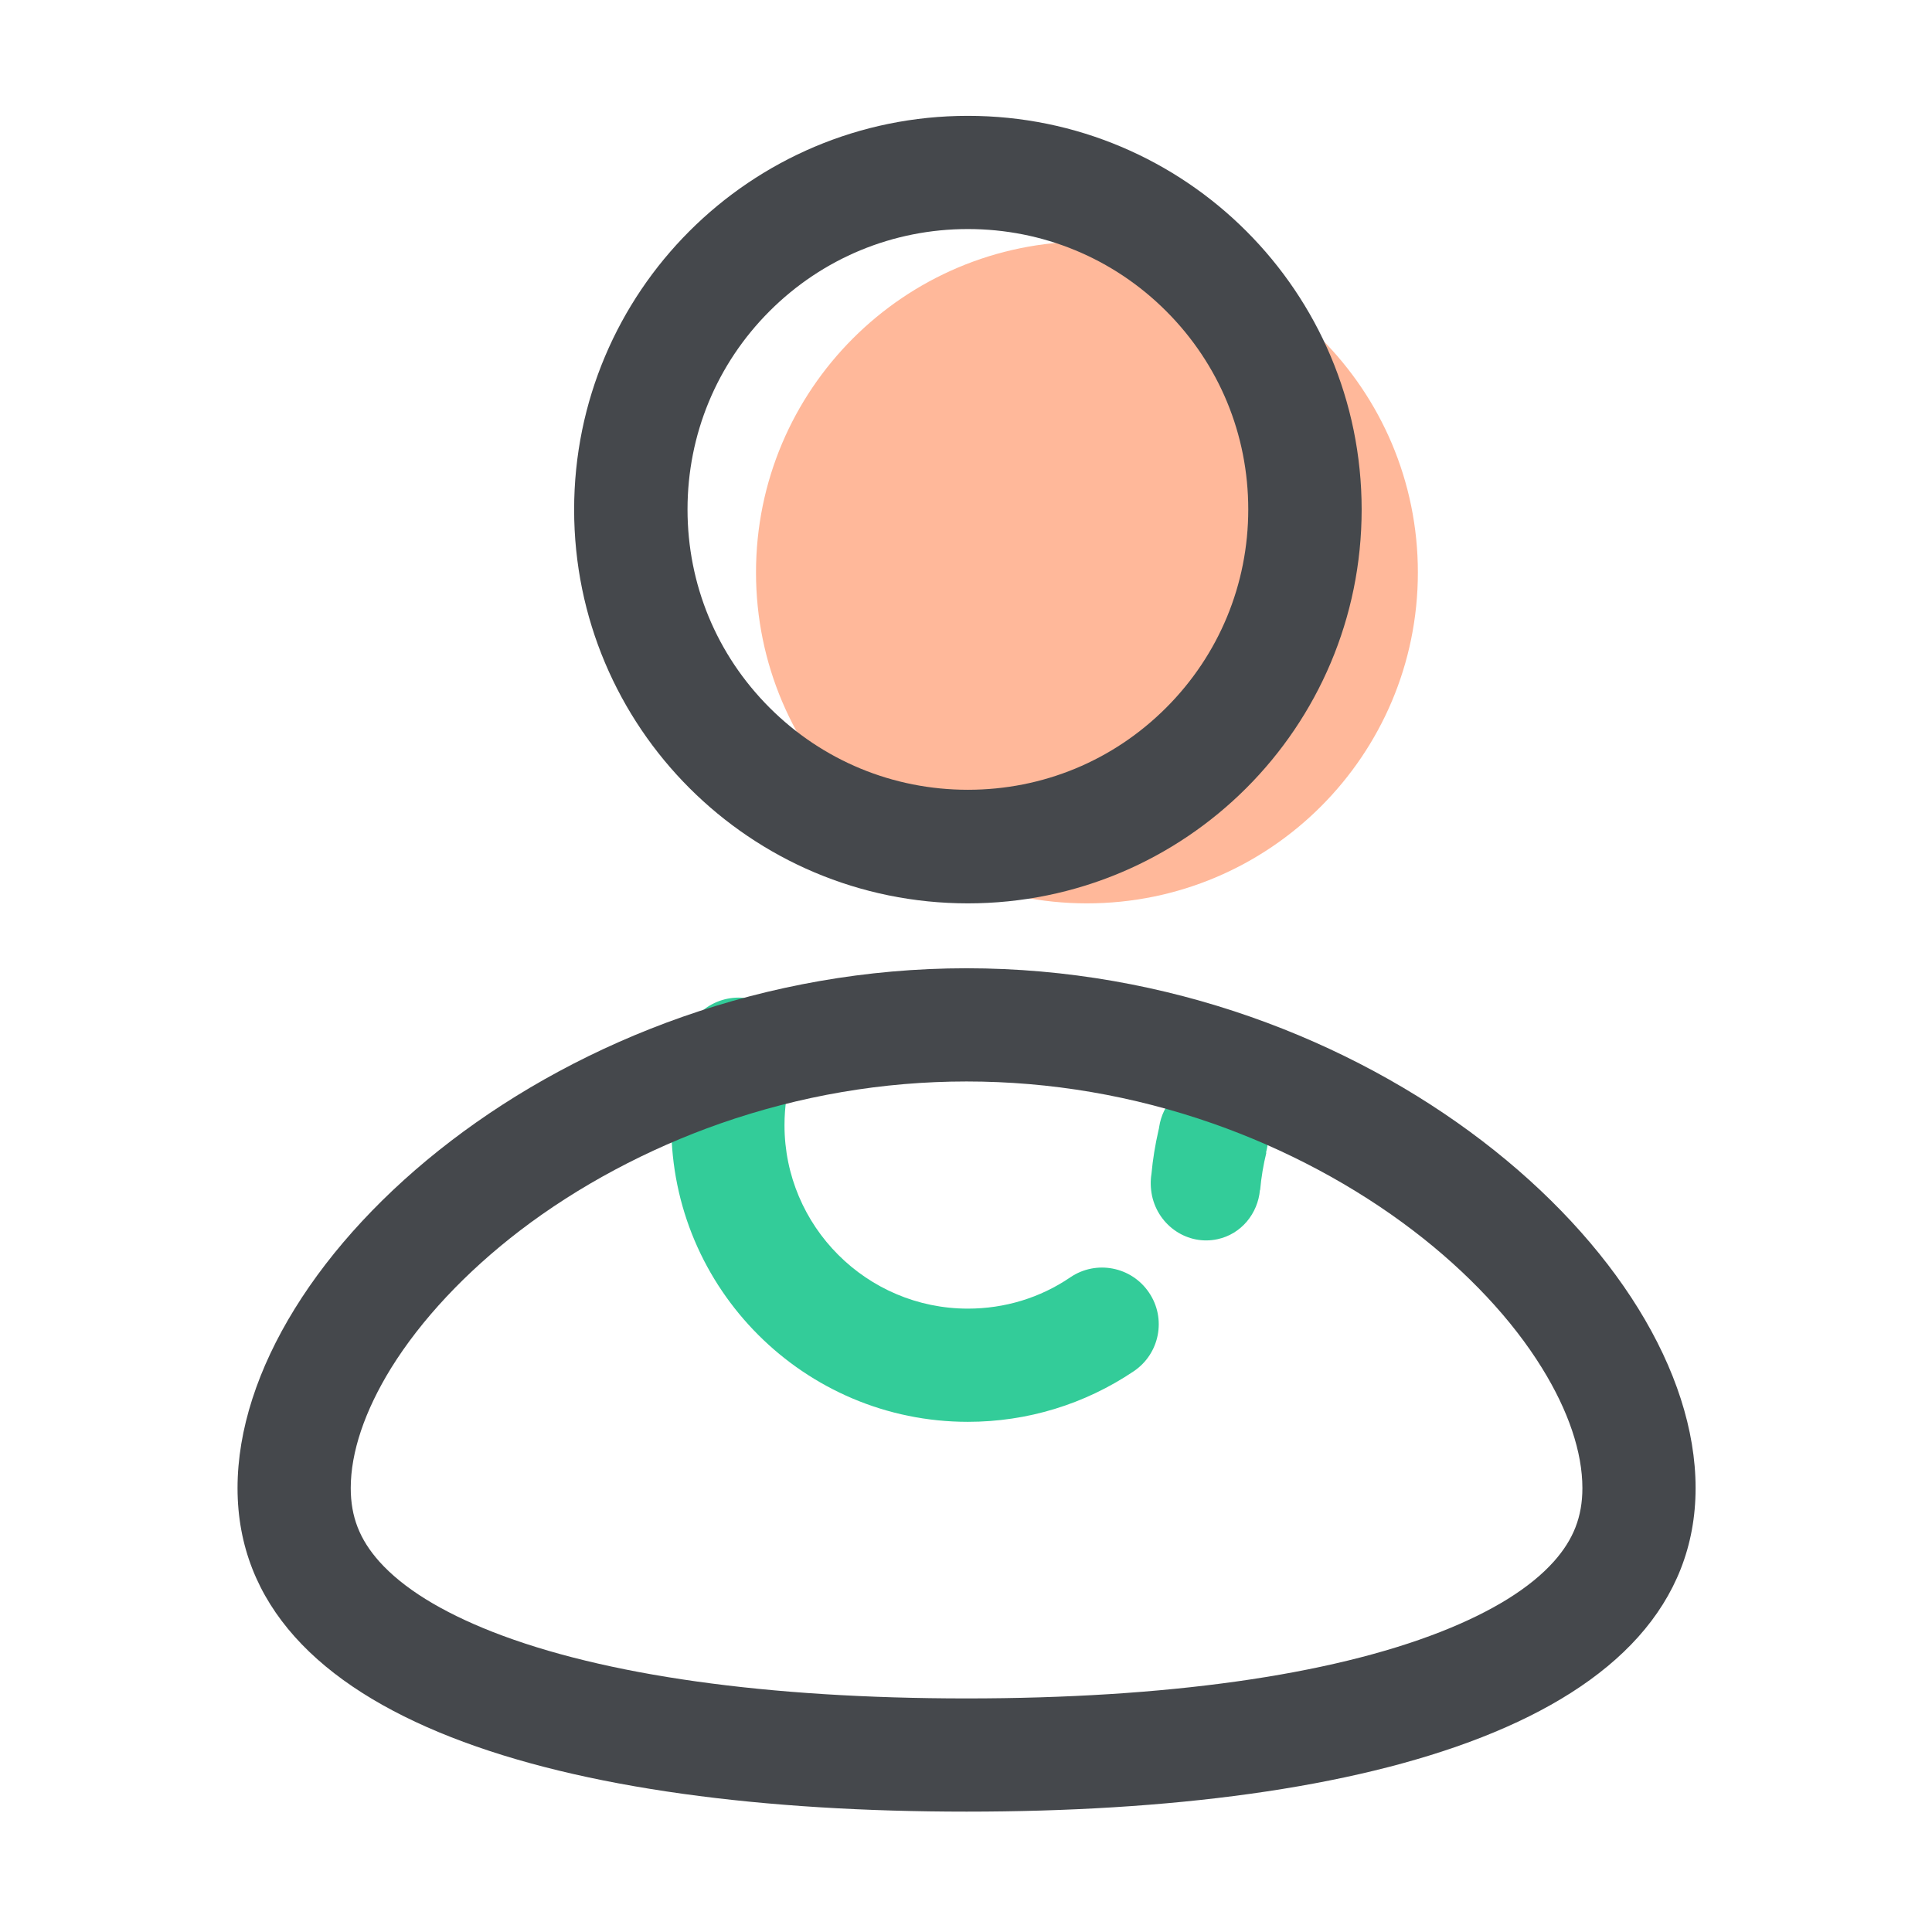
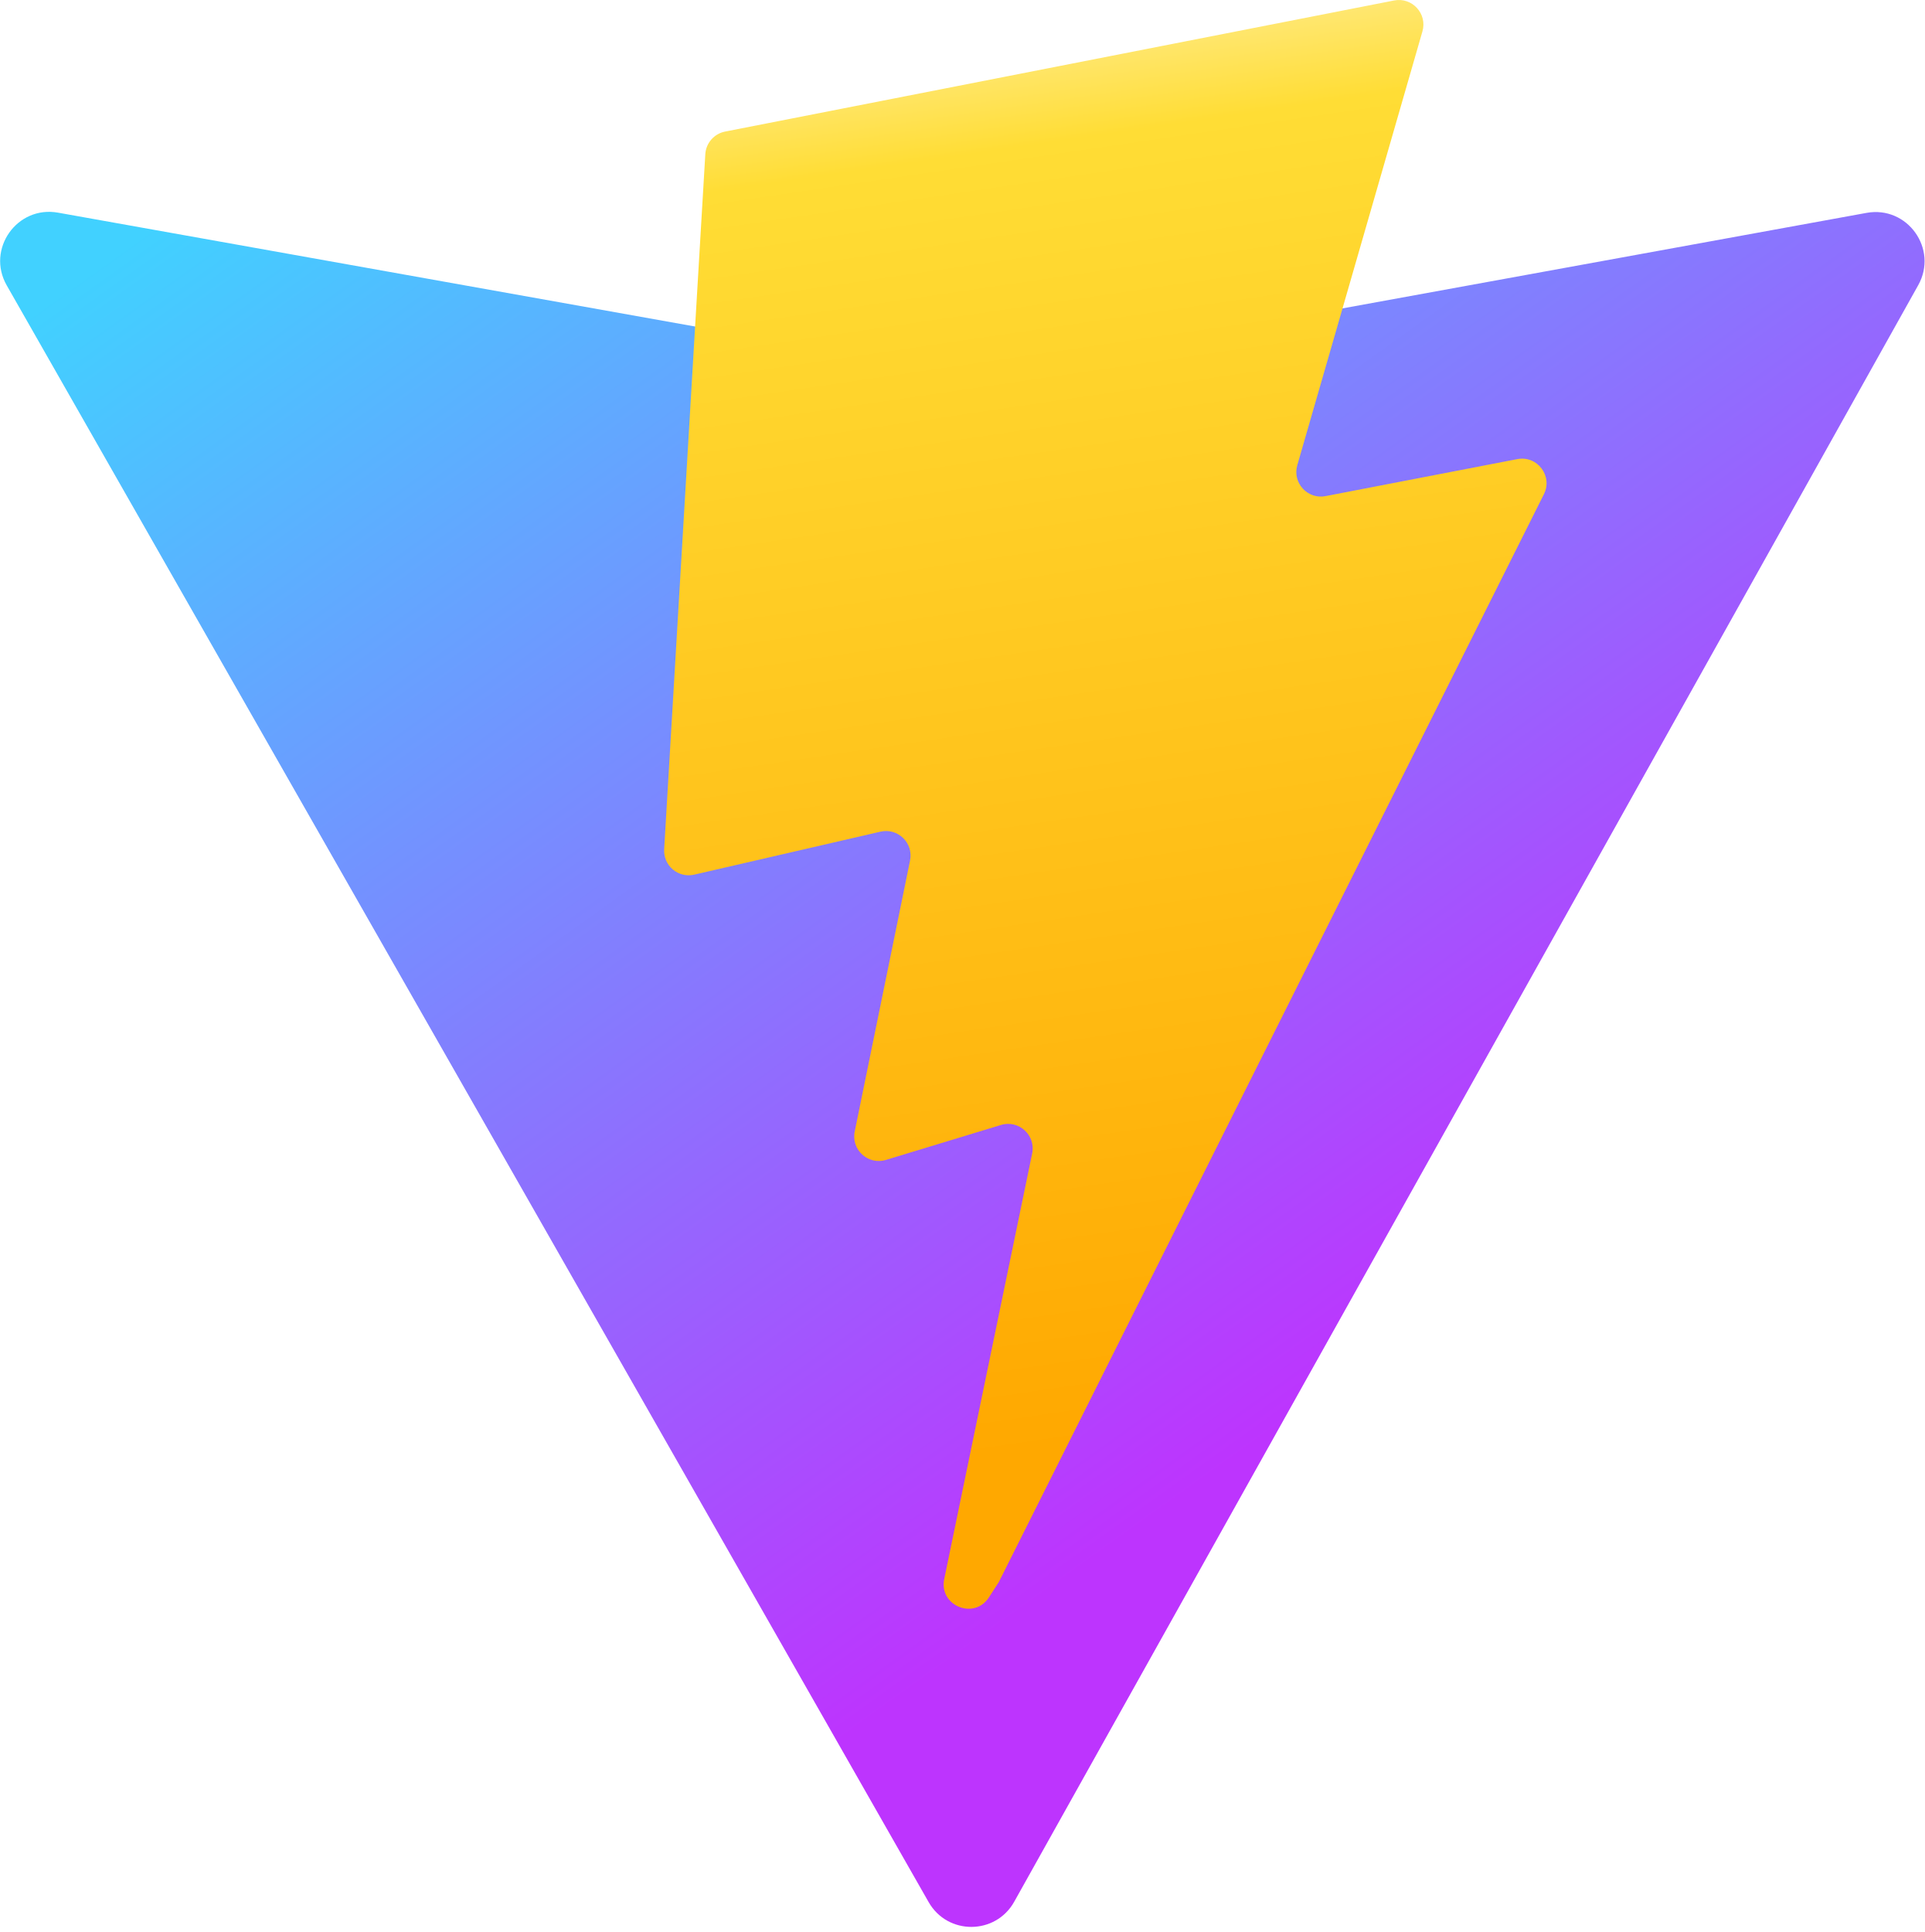
- <svg xmlns="http://www.w3.org/2000/svg" width="800px" height="800px" viewBox="0 0 1024 1024" class="icon" version="1.1">
-   <path d="M645.3 656.8c12.6-2.7 21.4-13.6 22.5-26.1h0.1c0.6-6.7 1.7-13.3 3.3-19.8h-0.2c1.3-4.6 1.5-9.6 0.4-14.7-3.5-16.2-19.1-26.5-34.7-23.1-11.9 2.6-20.5 12.4-22.3 24.1-0.1 0.7-0.2 1.3-0.4 2-1.7 7.5-3 15.2-3.7 23-0.6 3.7-0.5 7.6 0.3 11.6 3.5 16.1 19 26.4 34.7 23zM513 753.6c-86.7 0-157.2-70.5-157.2-157.2 0-15.9 2.4-31.5 7-46.5 4.9-15.8 21.7-24.7 37.5-19.8 15.8 4.9 24.7 21.7 19.8 37.5-2.9 9.3-4.3 19-4.3 28.8 0 53.6 43.6 97.2 97.2 97.2 19.5 0 38.3-5.7 54.3-16.6 13.7-9.3 32.4-5.7 41.7 8.1 9.3 13.7 5.7 32.4-8.1 41.7-26 17.5-56.4 26.8-87.9 26.8z" fill="#33CC99" />
-   <path d="M576.1 303.4m-175.4 0a175.4 175.4 0 1 0 350.8 0 175.4 175.4 0 1 0-350.8 0Z" fill="#FFB89A" />
-   <path d="M513 121.4c39.7 0 77.1 15.5 105.1 43.5 28.1 28.1 43.5 65.4 43.5 105.1s-15.5 77.1-43.5 105.1c-28.1 28.1-65.4 43.5-105.1 43.5-39.7 0-77.1-15.5-105.1-43.5-28.1-28.1-43.5-65.4-43.5-105.1s15.5-77.1 43.5-105.1 65.4-43.5 105.1-43.5m0-60c-115.3 0-208.7 93.4-208.7 208.7S397.7 478.8 513 478.8c115.3 0 208.7-93.4 208.7-208.7S628.3 61.4 513 61.4z" fill="#45484C" />
-   <path d="M512.3 573.2c44.4 0 88.3 7.5 130.6 22.3 38.5 13.5 75.2 33.1 106.2 56.8 28.8 22 52.4 47.2 68.2 72.8 14 22.6 21.4 44.6 21.4 63.6 0 15.2-4.7 27.2-15.1 38.9-12.6 14.1-32.8 26.6-60 37.3-58.9 23.1-145.8 35.3-251.3 35.3S319.9 888 261 864.9c-27.2-10.7-47.4-23.2-60-37.3-10.4-11.7-15.1-23.7-15.1-38.9 0-19 7.4-40.9 21.4-63.6 15.9-25.6 39.5-50.8 68.2-72.8 31-23.7 67.7-43.3 106.2-56.8 42.4-14.8 86.3-22.3 130.6-22.3m0-60c-213.4 0-386.4 152.1-386.4 275.5s173 171.5 386.4 171.5 386.4-48.1 386.4-171.5-172.9-275.5-386.4-275.5z" fill="#45484C" />
+ <svg xmlns="http://www.w3.org/2000/svg" aria-hidden="true" role="img" class="iconify iconify--logos" width="31.88" height="32" preserveAspectRatio="xMidYMid meet" viewBox="0 0 256 257">
+   <defs>
+     <linearGradient id="IconifyId1813088fe1fbc01fb466" x1="-.828%" x2="57.636%" y1="7.652%" y2="78.411%">
+       <stop offset="0%" stop-color="#41D1FF" />
+       <stop offset="100%" stop-color="#BD34FE" />
+     </linearGradient>
+     <linearGradient id="IconifyId1813088fe1fbc01fb467" x1="43.376%" x2="50.316%" y1="2.242%" y2="89.03%">
+       <stop offset="0%" stop-color="#FFEA83" />
+       <stop offset="8.333%" stop-color="#FFDD35" />
+       <stop offset="100%" stop-color="#FFA800" />
+     </linearGradient>
+   </defs>
+   <path fill="url(#IconifyId1813088fe1fbc01fb466)" d="M255.153 37.938L134.897 252.976c-2.483 4.44-8.862 4.466-11.382.048L.875 37.958c-2.746-4.814 1.371-10.646 6.827-9.67l120.385 21.517a6.537 6.537 0 0 0 2.322-.004l117.867-21.483c5.438-.991 9.574 4.796 6.877 9.62Z" />
+   <path fill="url(#IconifyId1813088fe1fbc01fb467)" d="M185.432.063L96.44 17.501a3.268 3.268 0 0 0-2.634 3.014l-5.474 92.456a3.268 3.268 0 0 0 3.997 3.378l24.777-5.718c2.318-.535 4.413 1.507 3.936 3.838l-7.361 36.047c-.495 2.426 1.782 4.5 4.151 3.78l15.304-4.649c2.372-.72 4.652 1.36 4.15 3.788l-11.698 56.621c-.732 3.542 3.979 5.473 5.943 2.437l1.313-2.028l72.516-144.72c1.215-2.423-.88-5.186-3.54-4.672l-25.505 4.922c-2.396.462-4.435-1.77-3.759-4.114l16.646-57.705c.677-2.35-1.37-4.583-3.769-4.113Z" />
</svg>
